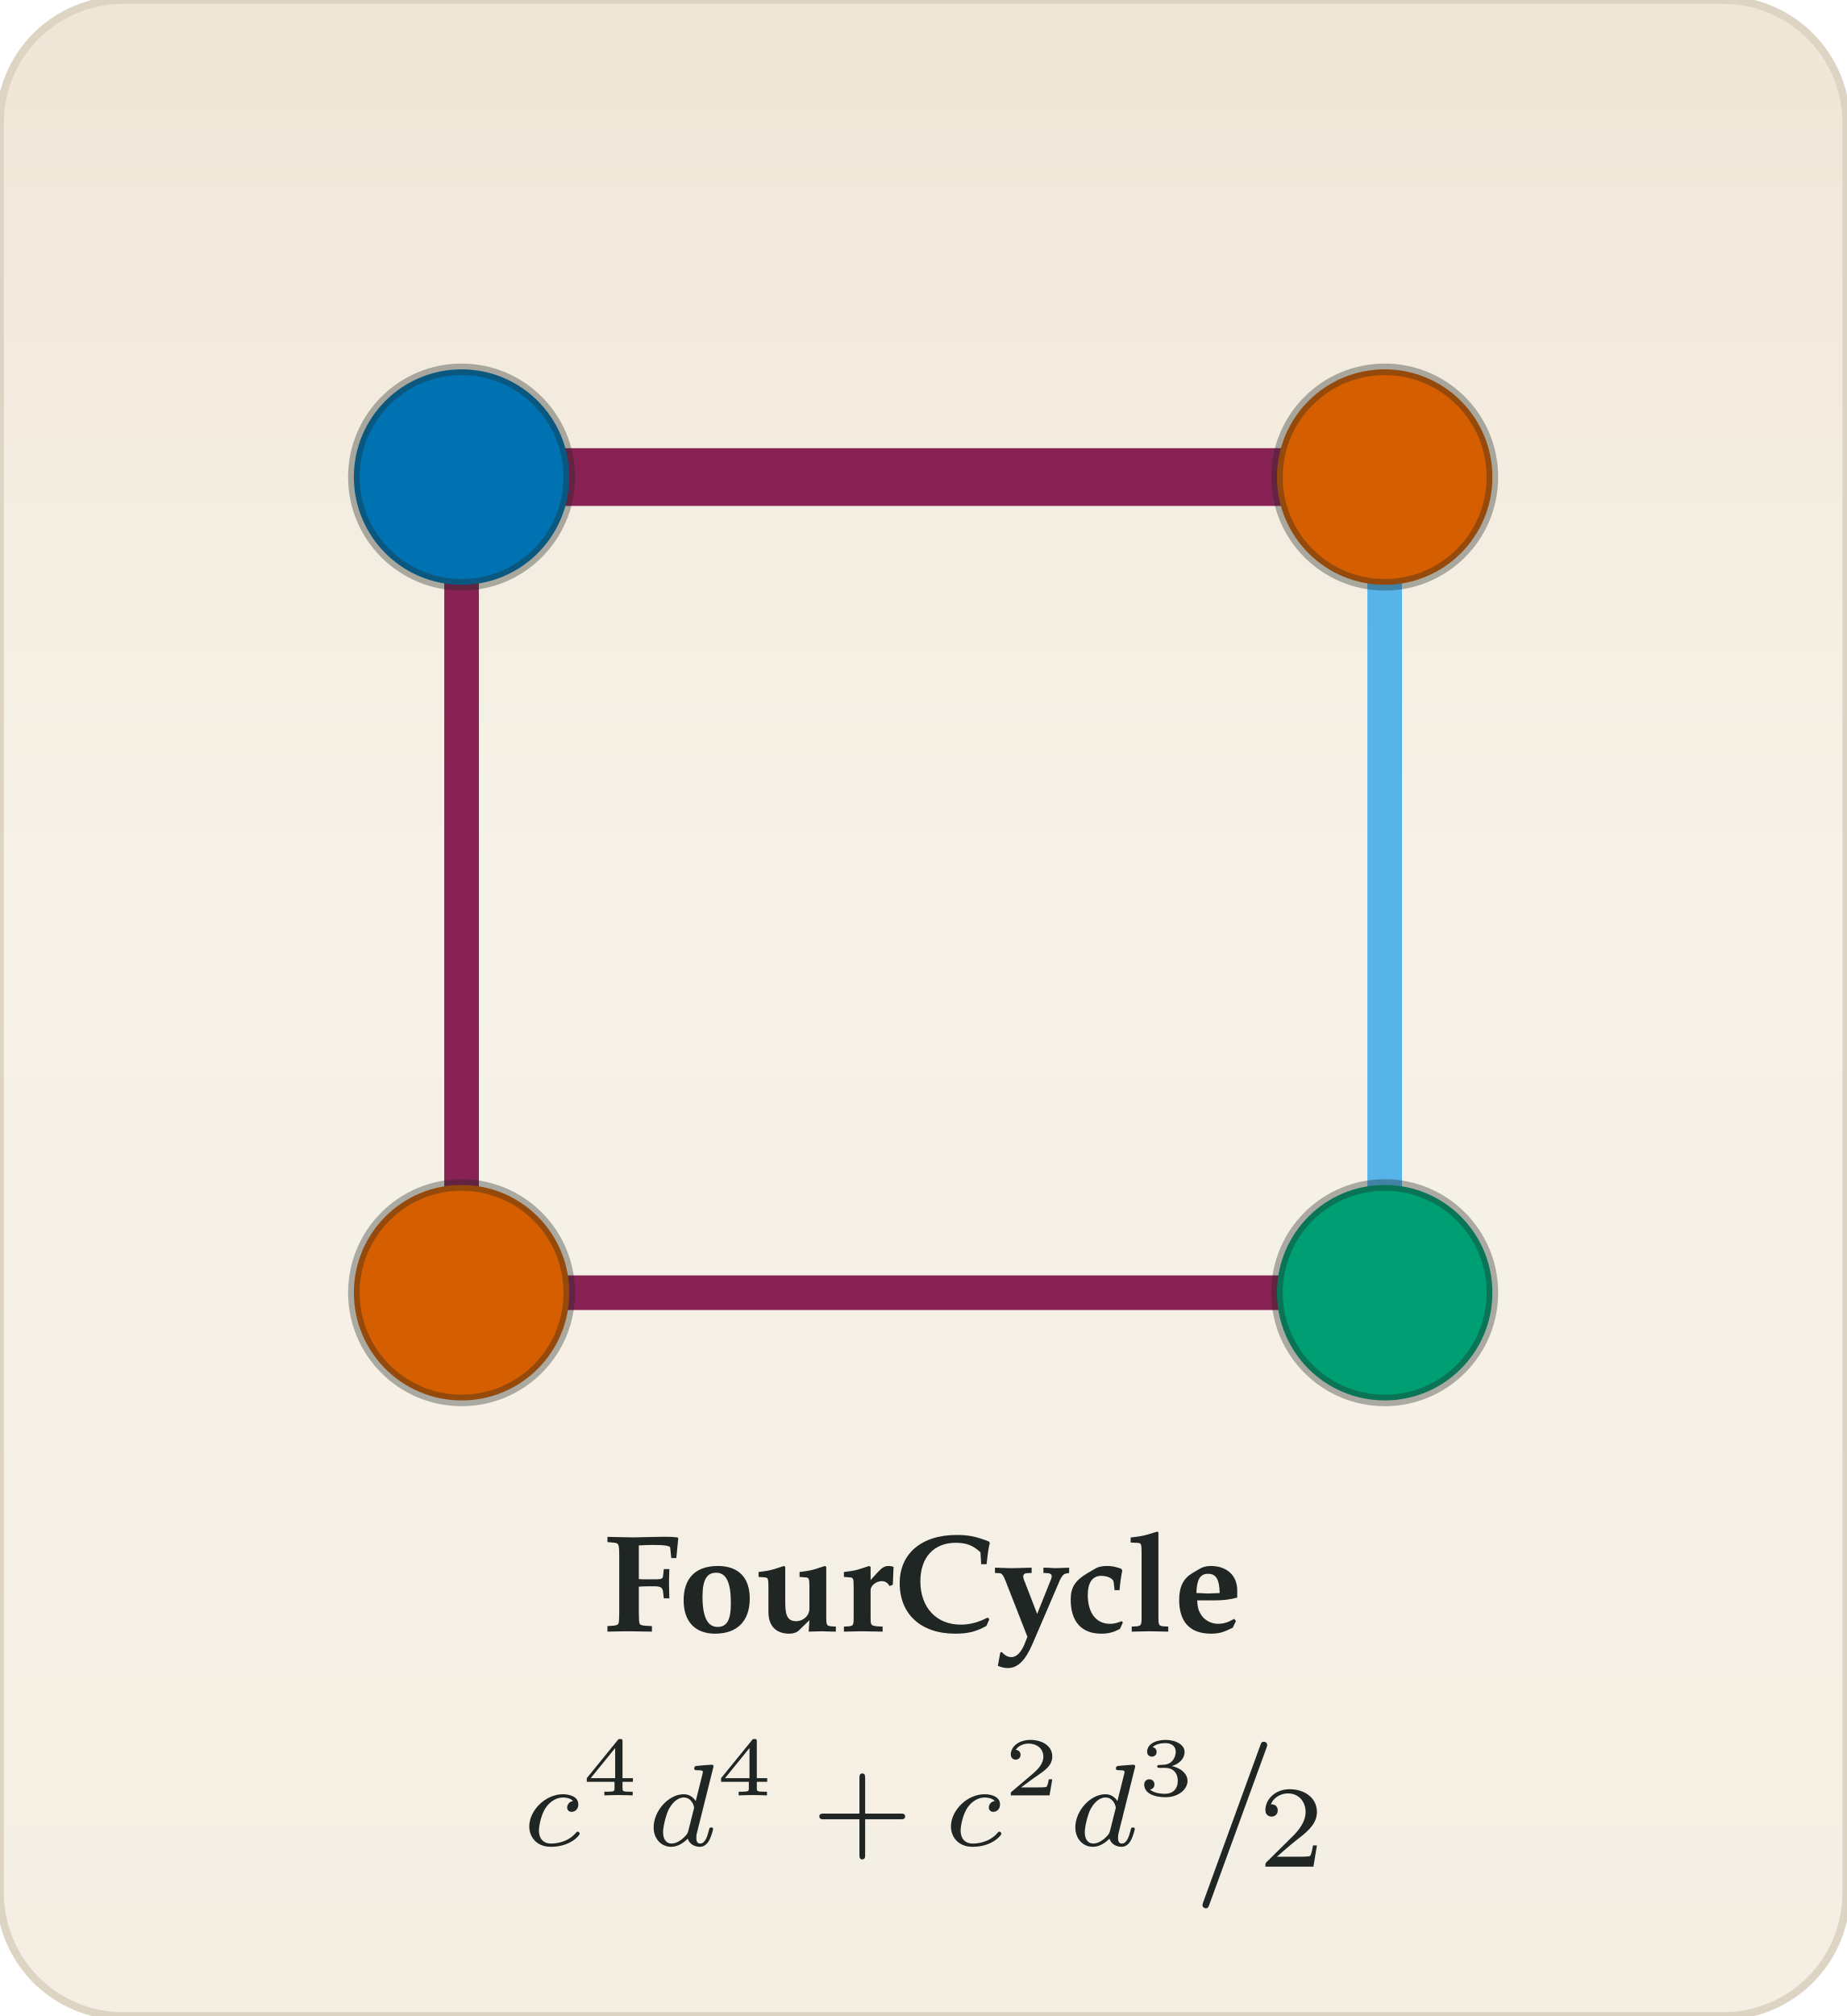
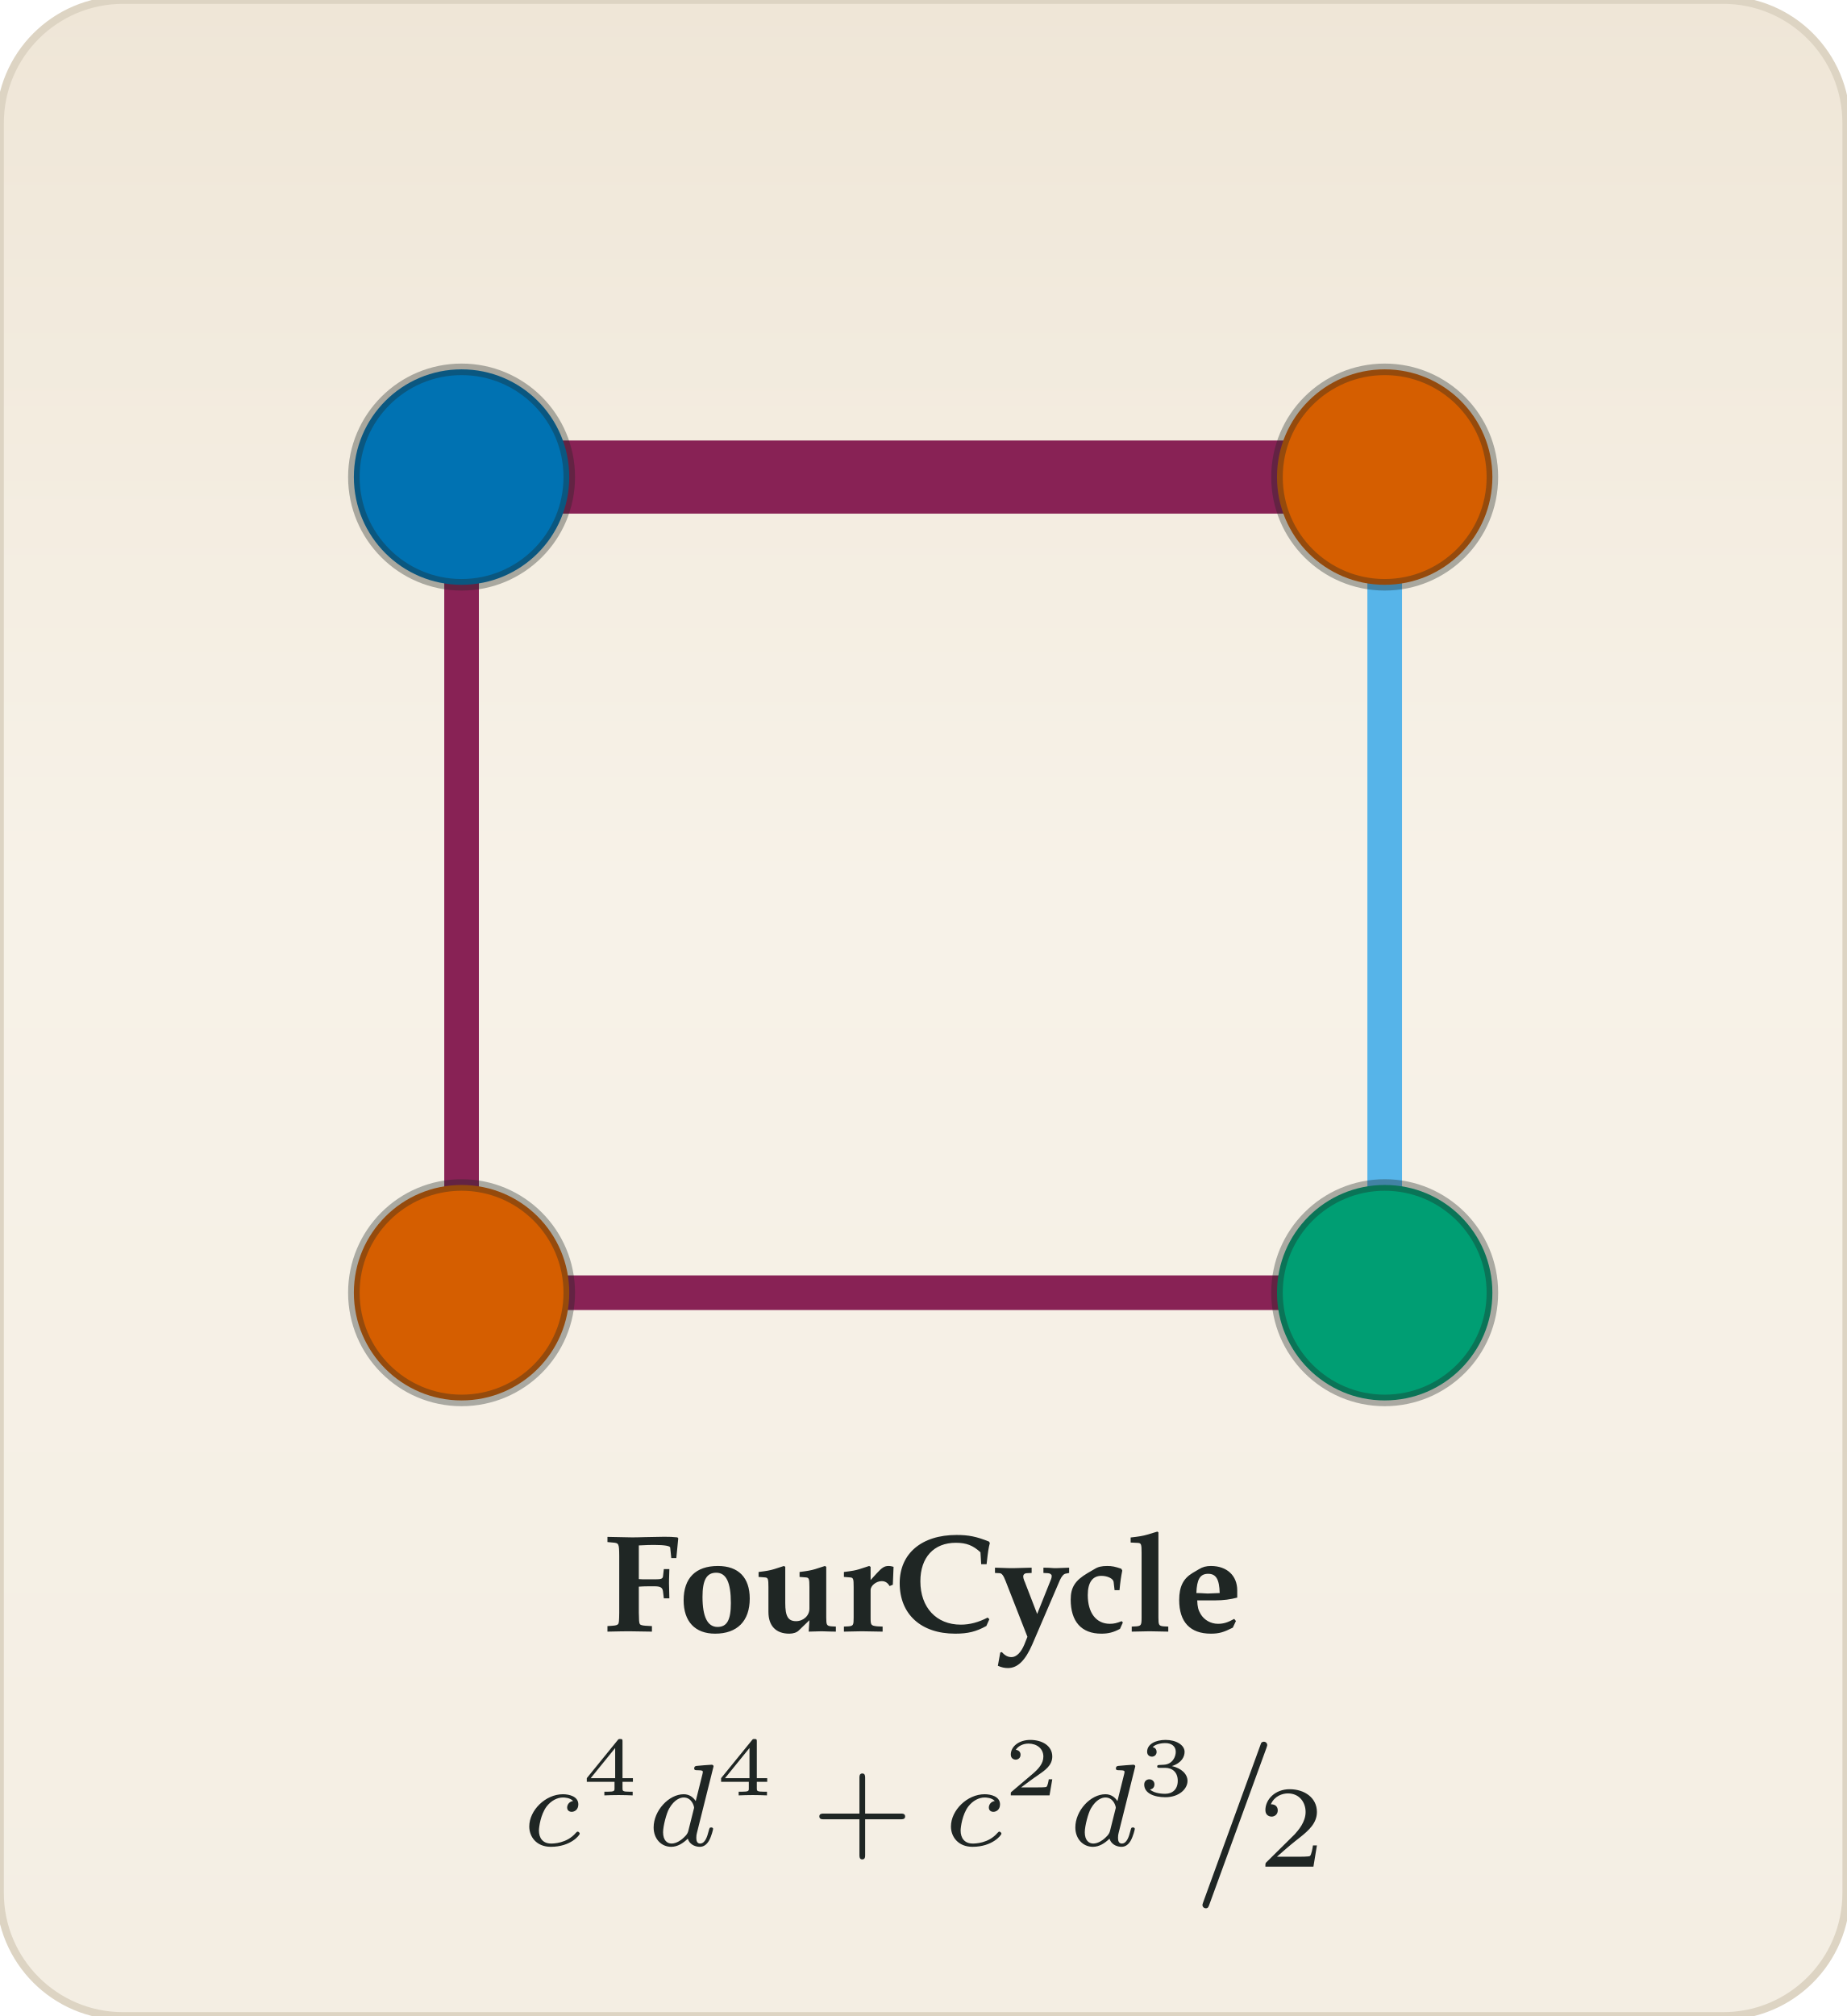
<svg xmlns="http://www.w3.org/2000/svg" xmlns:xlink="http://www.w3.org/1999/xlink" viewBox="0 0 240 262" width="240" height="262" role="img" aria-label="FourCycle (orbit 5)">
  <defs>
    <linearGradient id="paper" x1="0" y1="0" x2="0" y2="262" gradientUnits="userSpaceOnUse">
      <stop offset="0" stop-color="#efe6d7" />
      <stop offset="0.44" stop-color="#f7f2e8" />
      <stop offset="1" stop-color="#f4eee3" />
    </linearGradient>
  </defs>
  <rect width="240" height="262" rx="16" fill="url(#paper)" stroke="#ddd4c3" stroke-width="1" />
  <line x1="180.0" y1="62.0" x2="180.0" y2="168.0" stroke="#56B4E9" stroke-width="4.5" stroke-linecap="round" />
  <line x1="180.0" y1="168.0" x2="60.0" y2="168.0" stroke="#882255" stroke-width="4.5" stroke-linecap="round" />
  <line x1="60.0" y1="168.0" x2="60.0" y2="62.0" stroke="#882255" stroke-width="4.5" stroke-linecap="round" />
-   <line x1="60.0" y1="62.0" x2="180.0" y2="62.0" stroke="#882255" stroke-width="7.5" stroke-linecap="round" />
+   <line x1="60.0" y1="62.0" x2="180.0" y2="62.0" stroke="#882255" stroke-width="9.5" stroke-linecap="round" />
  <circle cx="60.0" cy="62.0" r="14" fill="#0072B2" stroke="#1f2624" stroke-width="1.5" stroke-opacity="0.35" />
  <circle cx="180.0" cy="62.0" r="14" fill="#D55E00" stroke="#1f2624" stroke-width="1.5" stroke-opacity="0.35" />
  <circle cx="180.0" cy="168.0" r="14" fill="#009E73" stroke="#1f2624" stroke-width="1.5" stroke-opacity="0.35" />
  <circle cx="60.0" cy="168.0" r="14" fill="#D55E00" stroke="#1f2624" stroke-width="1.5" stroke-opacity="0.35" />
  <text x="120.0" y="212" text-anchor="middle" font-family="Iowan Old Style, Palatino Linotype, Book Antiqua, Georgia, serif" font-size="18" font-weight="600" fill="#1f2624">FourCycle</text>
  <svg x="68.80" y="226.00" width="102.39" height="22.00" viewBox="-69.575 -70.17 47.123 10.125" overflow="visible">
    <g fill="#1f2624">
      <defs>
        <path id="f5_g0-61" d="M4.374-7.093C4.423-7.223 4.423-7.263 4.423-7.273C4.423-7.382 4.334-7.472 4.224-7.472C4.154-7.472 4.085-7.442 4.055-7.382L.598 2.112C.548 2.242 .548 2.281 .548 2.291C.548 2.401 .638 2.491 .747 2.491C.877 2.491 .907 2.421 .966 2.252L4.374-7.093Z" />
        <path id="f5_g2-43" d="M3.229-1.576H5.363C5.454-1.576 5.621-1.576 5.621-1.743C5.621-1.918 5.461-1.918 5.363-1.918H3.229V-4.059C3.229-4.149 3.229-4.317 3.062-4.317C2.887-4.317 2.887-4.156 2.887-4.059V-1.918H.746C.656-1.918 .488-1.918 .488-1.75C.488-1.576 .649-1.576 .746-1.576H2.887V.565C2.887 .656 2.887 .823 3.055 .823C3.229 .823 3.229 .663 3.229 .565V-1.576Z" />
        <path id="f5_g2-50" d="M3.522-1.269H3.285C3.264-1.116 3.194-.704 3.103-.635C3.048-.593 2.511-.593 2.413-.593H1.13C1.862-1.241 2.106-1.437 2.525-1.764C3.041-2.176 3.522-2.608 3.522-3.271C3.522-4.115 2.783-4.631 1.89-4.631C1.025-4.631 .439-4.024 .439-3.382C.439-3.027 .739-2.992 .809-2.992C.976-2.992 1.179-3.11 1.179-3.361C1.179-3.487 1.13-3.731 .767-3.731C.983-4.226 1.458-4.38 1.785-4.38C2.483-4.38 2.845-3.836 2.845-3.271C2.845-2.664 2.413-2.183 2.19-1.932L.509-.272C.439-.209 .439-.195 .439 0H3.313L3.522-1.269Z" />
        <path id="f5_g3-50" d="M2.934-.961H2.725C2.71-.867 2.66-.558 2.58-.508C2.54-.478 2.122-.478 2.047-.478H1.071C1.4-.722 1.768-1.001 2.067-1.2C2.516-1.509 2.934-1.798 2.934-2.326C2.934-2.964 2.331-3.318 1.619-3.318C.946-3.318 .453-2.929 .453-2.441C.453-2.182 .672-2.137 .742-2.137C.877-2.137 1.036-2.227 1.036-2.431C1.036-2.61 .907-2.71 .752-2.725C.892-2.949 1.181-3.098 1.514-3.098C1.998-3.098 2.401-2.809 2.401-2.321C2.401-1.903 2.112-1.584 1.729-1.26L.513-.229C.463-.184 .458-.184 .453-.149V0H2.77L2.934-.961Z" />
        <path id="f5_g3-51" d="M1.644-1.649C2.102-1.649 2.406-1.365 2.406-.872C2.406-.364 2.092-.095 1.649-.095C1.594-.095 1.001-.095 .747-.354C.951-.384 1.011-.538 1.011-.658C1.011-.842 .872-.961 .707-.961C.548-.961 .399-.857 .399-.648C.399-.13 .986 .11 1.664 .11C2.481 .11 2.989-.384 2.989-.867C2.989-1.275 2.625-1.624 2.057-1.753C2.655-1.948 2.814-2.326 2.814-2.605C2.814-3.014 2.306-3.318 1.679-3.318C1.066-3.318 .573-3.059 .573-2.61C.573-2.376 .762-2.316 .857-2.316C1.001-2.316 1.141-2.421 1.141-2.6C1.141-2.715 1.081-2.854 .902-2.884C1.116-3.113 1.559-3.128 1.664-3.128C2.027-3.128 2.286-2.944 2.286-2.605C2.286-2.316 2.097-1.863 1.574-1.833C1.435-1.828 1.415-1.823 1.285-1.818C1.23-1.813 1.176-1.808 1.176-1.733C1.176-1.649 1.225-1.649 1.315-1.649H1.644Z" />
        <path id="f5_g3-52" d="M3.073-.812V-1.031H2.451V-3.223C2.451-3.342 2.446-3.372 2.316-3.372C2.217-3.372 2.212-3.367 2.157-3.298L.314-1.031V-.812H1.973V-.423C1.973-.269 1.973-.219 1.539-.219H1.365V0C1.599-.01 1.923-.02 2.212-.02S2.819-.01 3.059 0V-.219H2.884C2.451-.219 2.451-.269 2.451-.423V-.812H3.073ZM2.012-2.834V-1.031H.548L2.012-2.834Z" />
        <path id="f5_g1-99" d="M3.055-2.671C2.803-2.629 2.699-2.434 2.699-2.28C2.699-2.092 2.845-2.022 2.971-2.022C3.124-2.022 3.368-2.134 3.368-2.469C3.368-2.943 2.824-3.075 2.448-3.075C1.402-3.075 .432-2.113 .432-1.144C.432-.544 .851 .07 1.723 .07C2.901 .07 3.452-.621 3.452-.718C3.452-.76 3.389-.837 3.333-.837C3.292-.837 3.278-.823 3.222-.767C2.678-.126 1.862-.126 1.736-.126C1.234-.126 1.011-.467 1.011-.9C1.011-1.102 1.109-1.862 1.471-2.343C1.736-2.685 2.099-2.88 2.448-2.88C2.545-2.88 2.88-2.866 3.055-2.671Z" />
        <path id="f5_g1-100" d="M3.982-4.631C3.989-4.645 4.01-4.735 4.01-4.742C4.01-4.777 3.982-4.84 3.898-4.84C3.759-4.84 3.18-4.784 3.006-4.77C2.95-4.763 2.852-4.756 2.852-4.61C2.852-4.512 2.95-4.512 3.034-4.512C3.368-4.512 3.368-4.463 3.368-4.407C3.368-4.359 3.354-4.317 3.34-4.254L2.943-2.664C2.797-2.894 2.559-3.075 2.225-3.075C1.332-3.075 .425-2.092 .425-1.088C.425-.411 .879 .07 1.478 .07C1.855 .07 2.19-.146 2.469-.418C2.601 0 3.006 .07 3.187 .07C3.438 .07 3.612-.084 3.738-.3C3.891-.572 3.982-.969 3.982-.997C3.982-1.088 3.891-1.088 3.87-1.088C3.773-1.088 3.766-1.06 3.717-.872C3.633-.537 3.501-.126 3.208-.126C3.027-.126 2.978-.279 2.978-.467C2.978-.6 2.992-.663 3.013-.753L3.982-4.631ZM2.497-.872C2.448-.676 2.294-.537 2.141-.404C2.078-.349 1.799-.126 1.499-.126C1.241-.126 .99-.307 .99-.802C.99-1.172 1.193-1.939 1.353-2.218C1.674-2.776 2.029-2.88 2.225-2.88C2.713-2.88 2.845-2.35 2.845-2.273C2.845-2.246 2.831-2.197 2.824-2.176L2.497-.872Z" />
      </defs>
      <g id="f5_page">
        <use x="-70.007" y="-63.791" xlink:href="#f5_g1-99" />
        <use x="-66.447" y="-66.797" xlink:href="#f5_g3-52" />
        <use x="-62.559" y="-63.791" xlink:href="#f5_g1-100" />
        <use x="-58.412" y="-66.797" xlink:href="#f5_g3-52" />
        <use x="-52.709" y="-63.791" xlink:href="#f5_g2-43" />
        <use x="-44.779" y="-63.791" xlink:href="#f5_g1-99" />
        <use x="-41.219" y="-66.797" xlink:href="#f5_g3-50" />
        <use x="-37.33" y="-63.791" xlink:href="#f5_g1-100" />
        <use x="-33.183" y="-66.797" xlink:href="#f5_g3-51" />
        <use x="-29.848" y="-62.535" xlink:href="#f5_g0-61" />
        <use x="-25.974" y="-62.535" xlink:href="#f5_g2-50" />
      </g>
    </g>
  </svg>
</svg>
